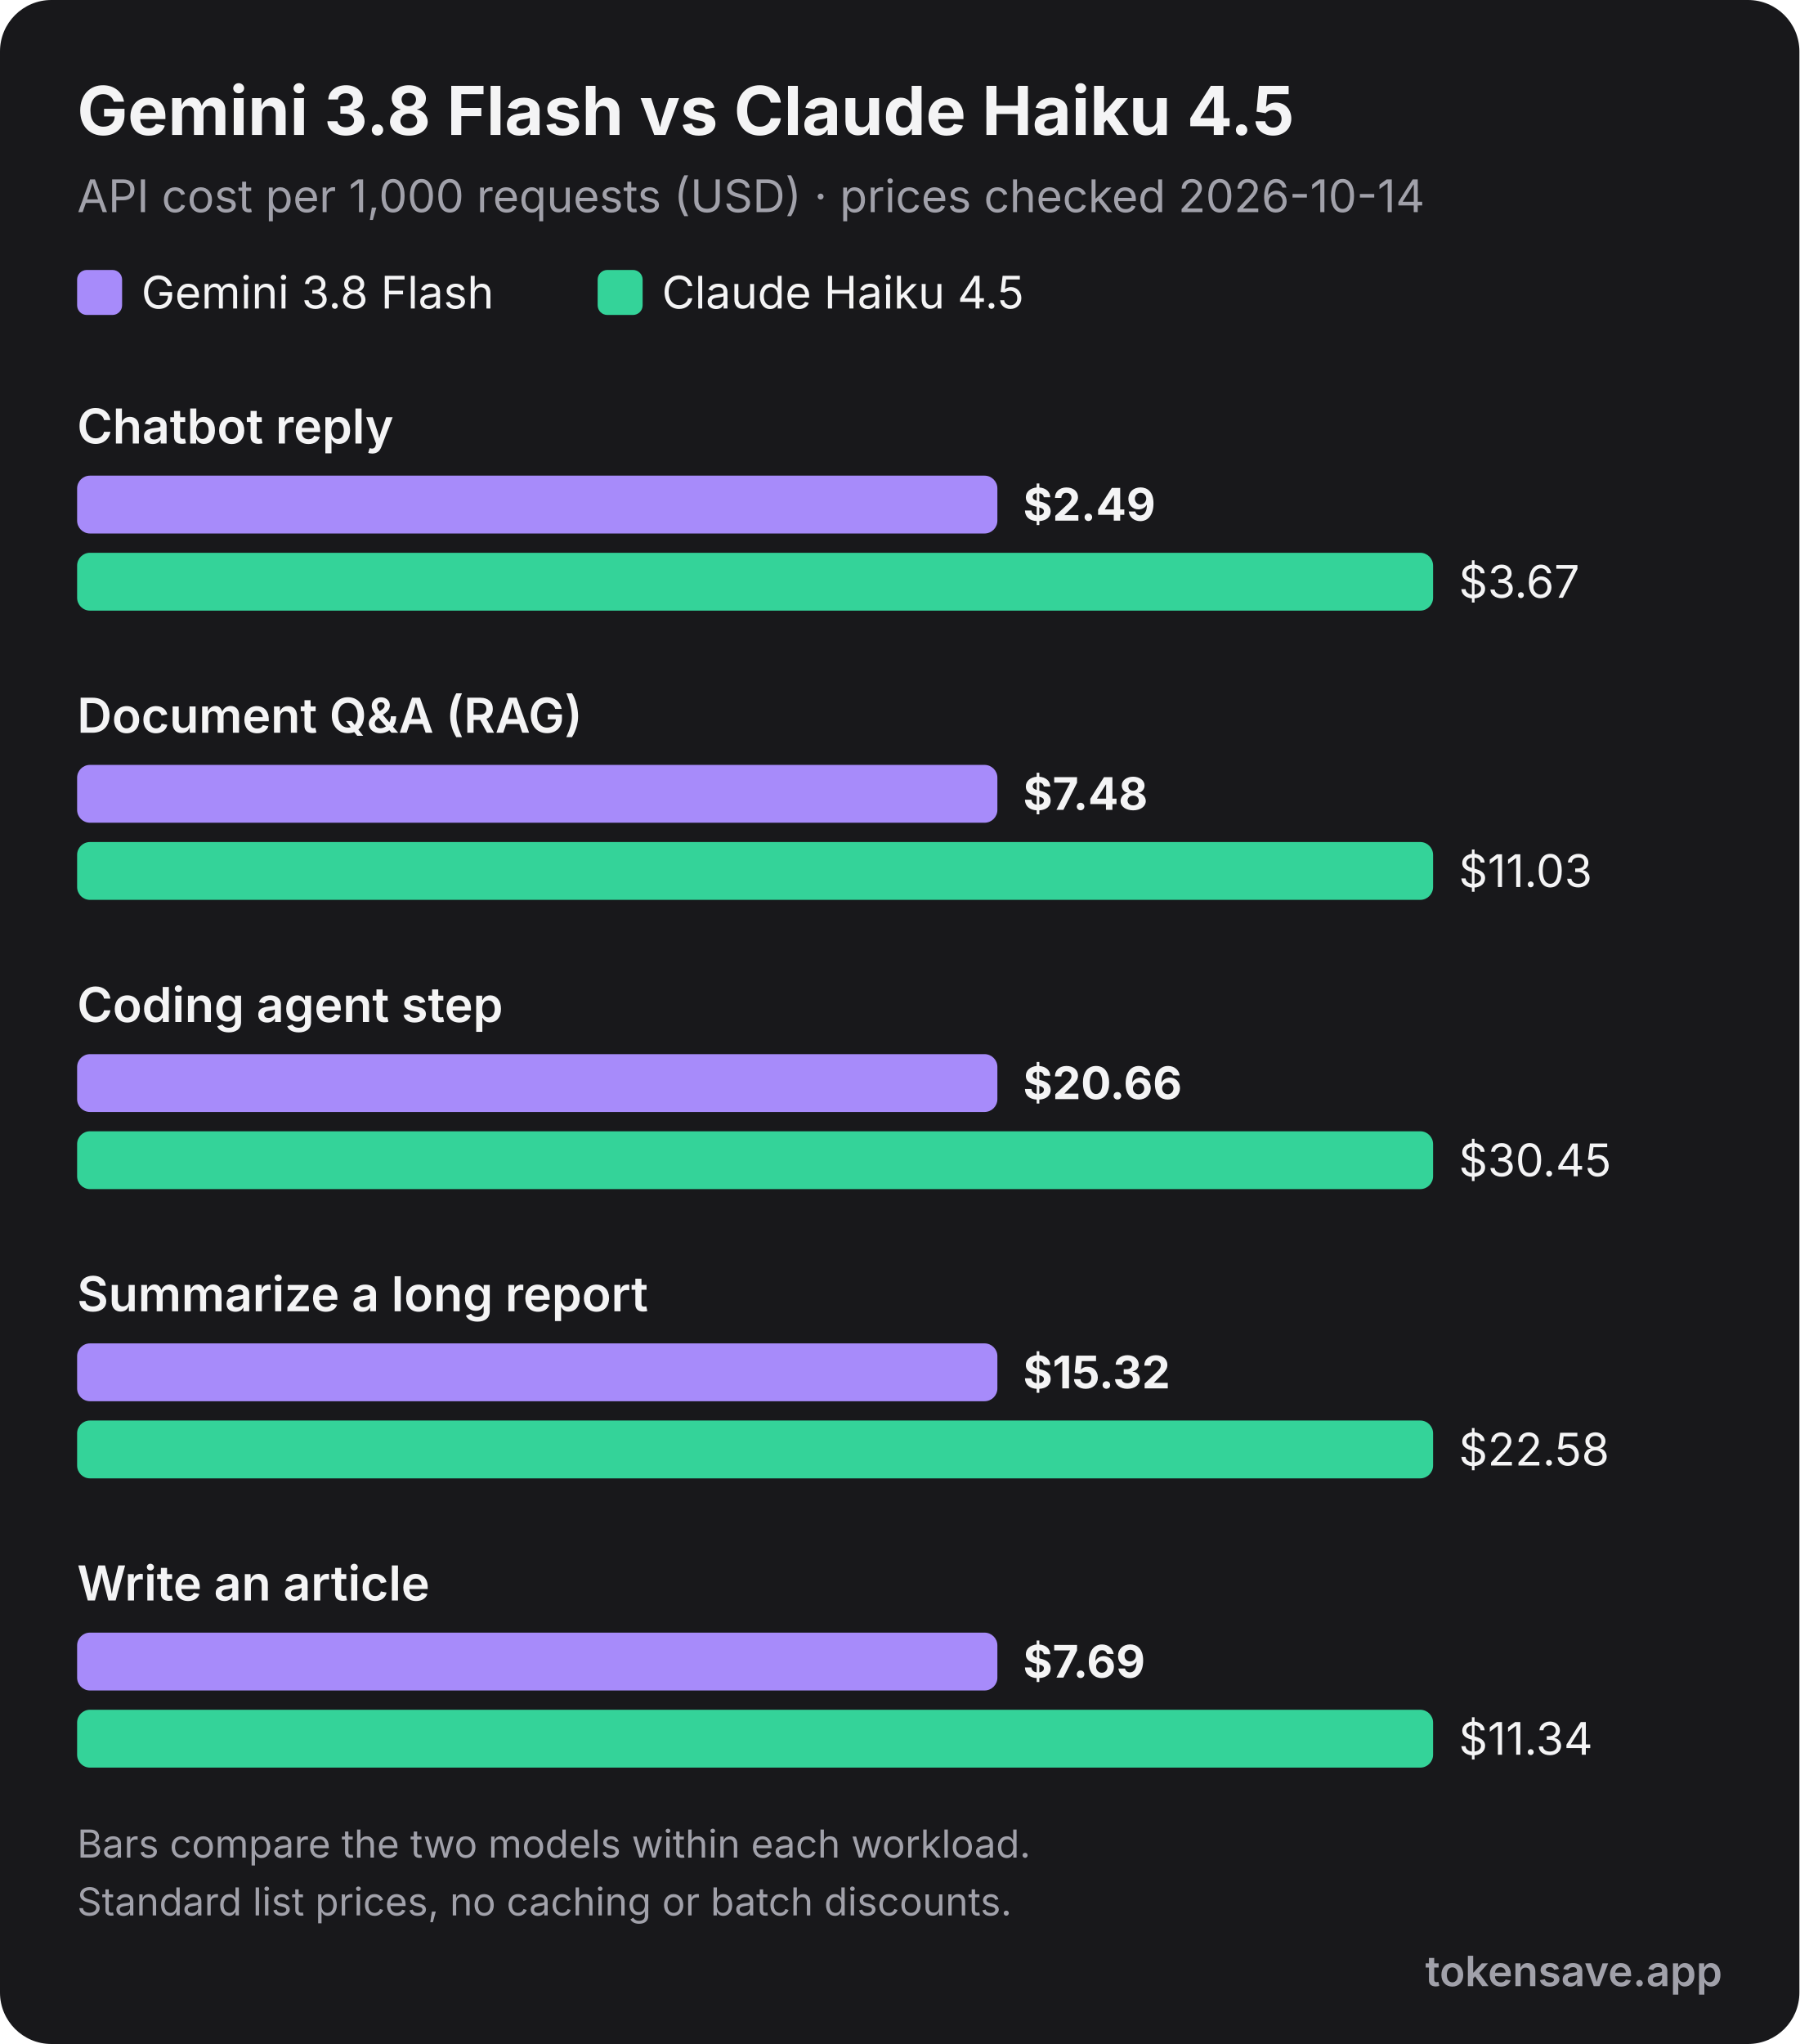
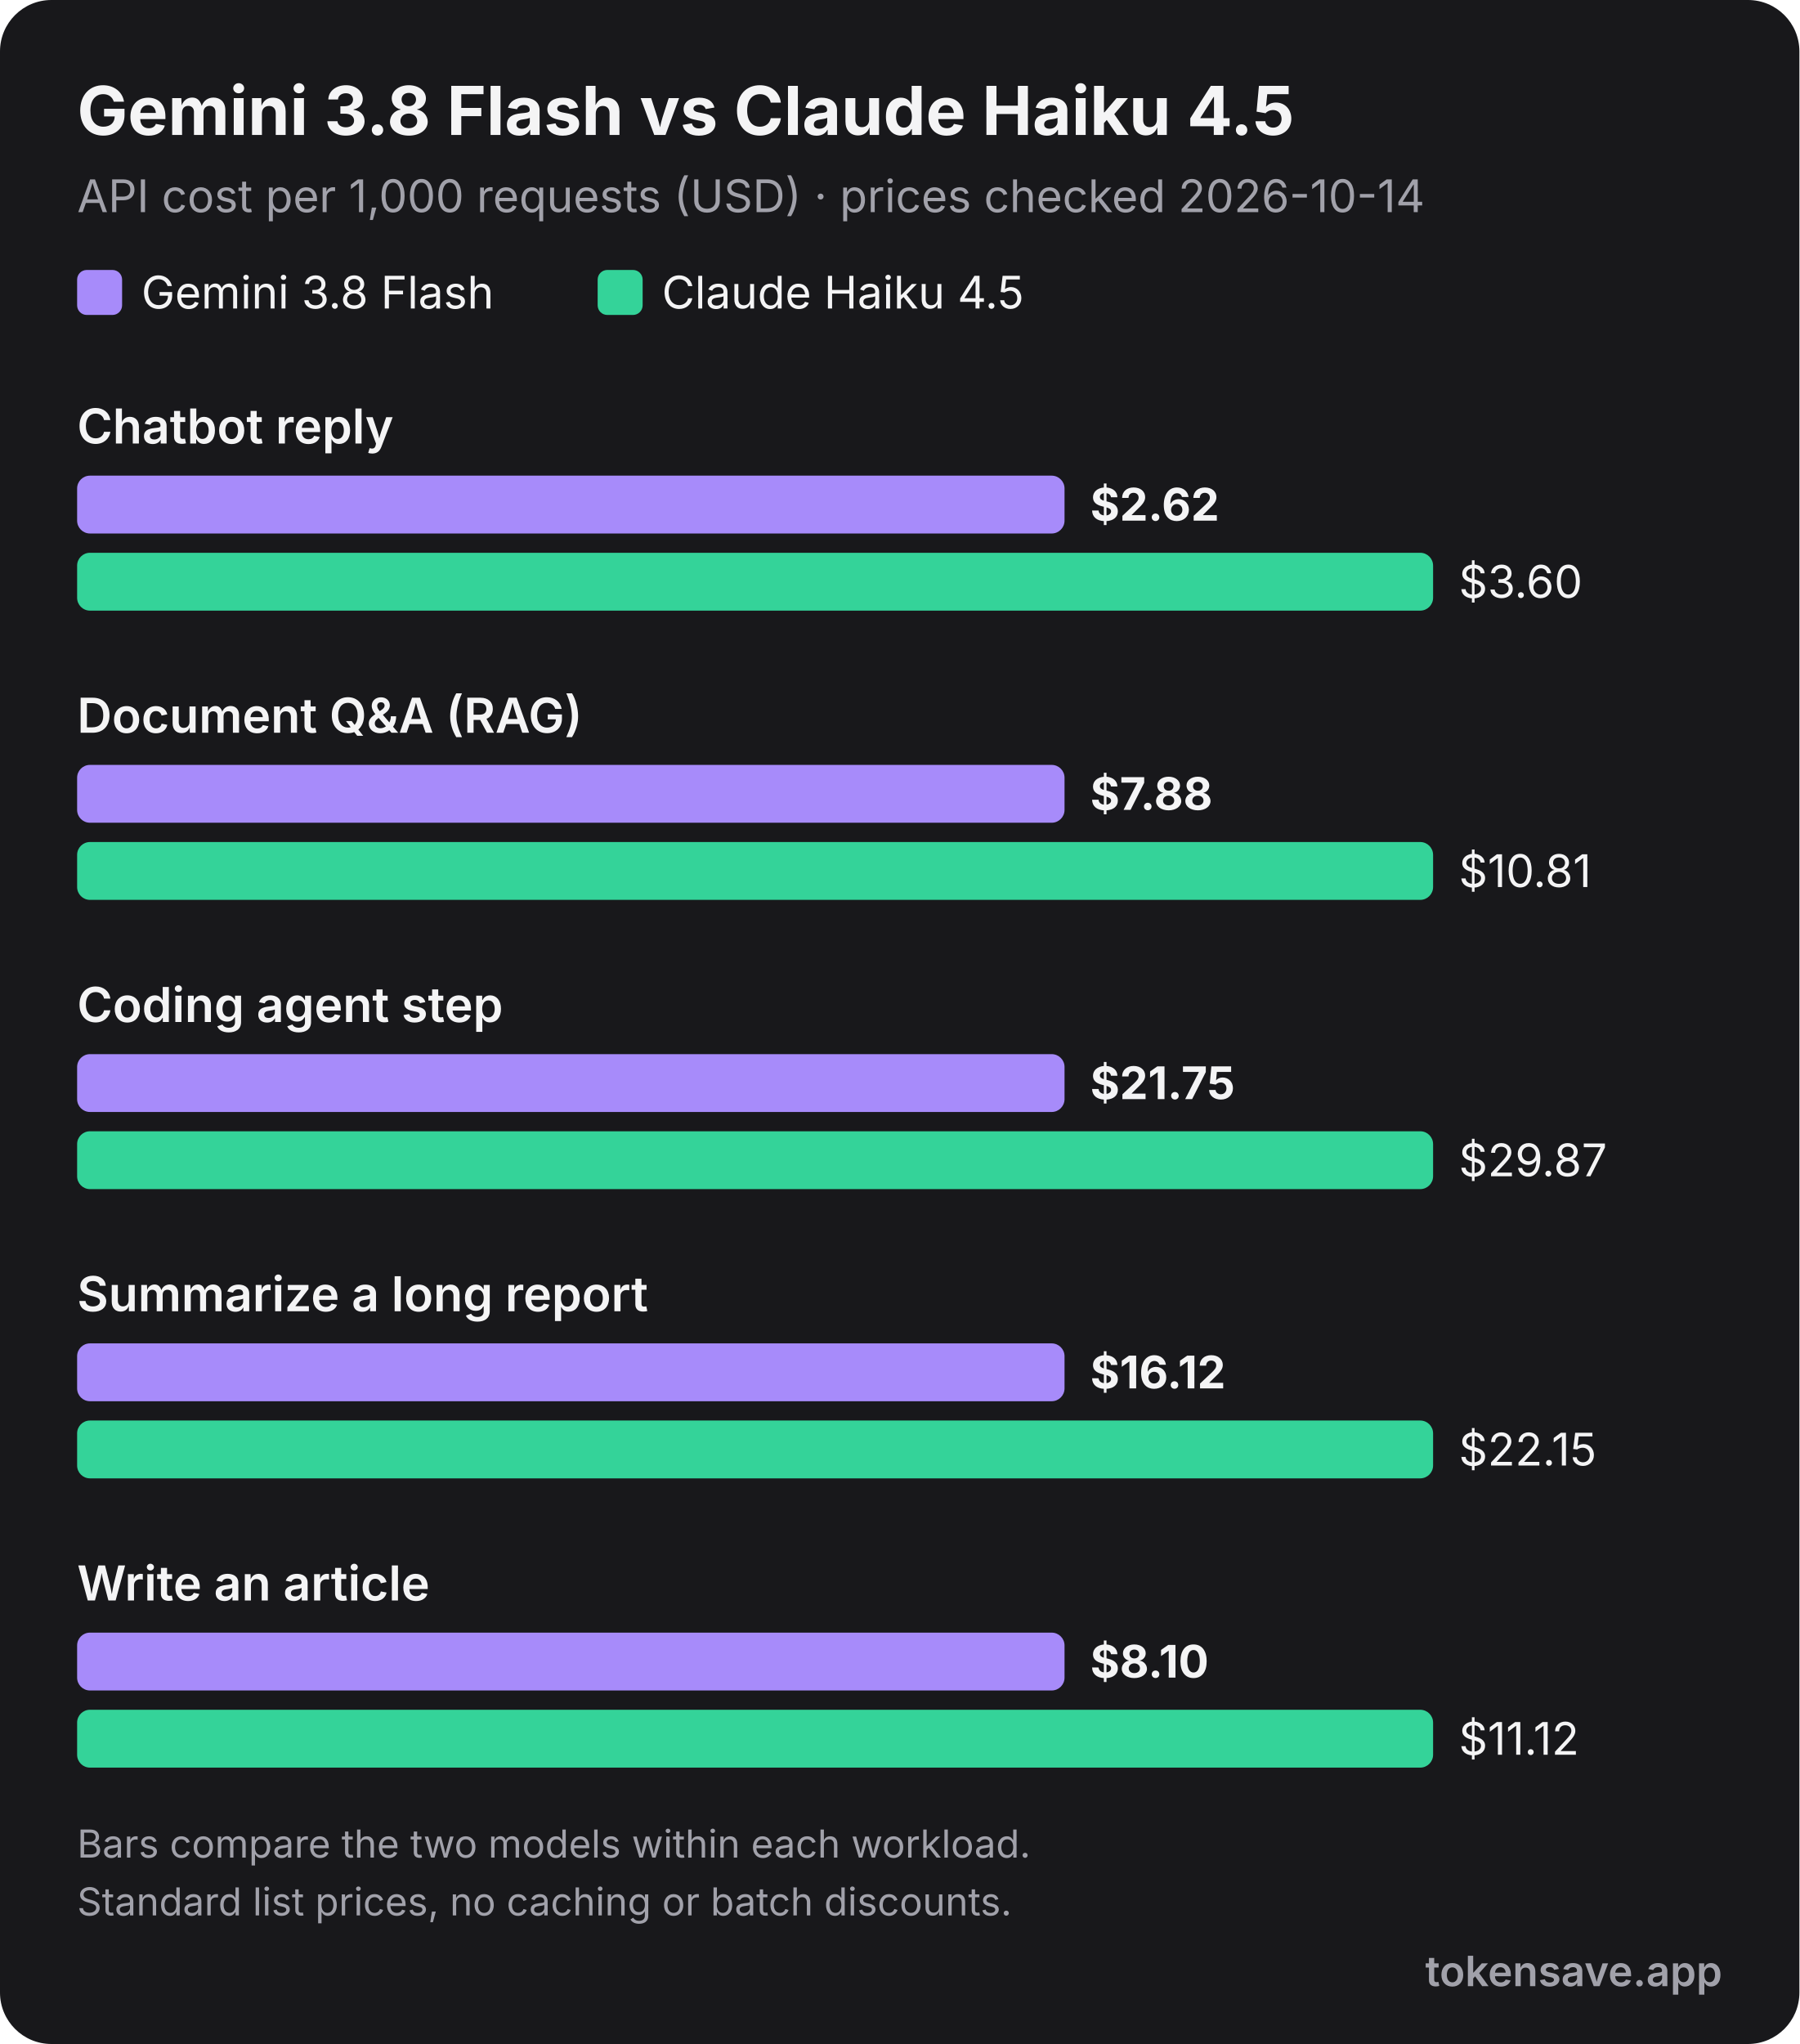
<svg xmlns="http://www.w3.org/2000/svg" viewBox="0 0 560 636" width="560" height="636" role="img" font-family="Inter, 'Segoe UI', Helvetica, Arial, sans-serif">
  <rect width="560" height="636" rx="16" fill="#18181b" />
  <text x="24" y="42" font-size="21" font-weight="700" fill="#f4f4f5">Gemini 3.8 Flash vs Claude Haiku 4.5</text>
  <text x="24" y="66" font-size="14" fill="#a1a1aa">API cost per 1,000 requests (USD) · prices checked 2026-10-14</text>
  <rect x="24" y="84" width="14" height="14" rx="3" fill="#a78bfa" />
  <text x="44" y="96" font-size="14" fill="#f4f4f5">Gemini 3.8 Flash</text>
  <rect x="186" y="84" width="14" height="14" rx="3" fill="#34d399" />
  <text x="206" y="96" font-size="14" fill="#f4f4f5">Claude Haiku 4.5</text>
  <text x="24" y="138" font-size="15" font-weight="600" fill="#f4f4f5">Chatbot reply</text>
-   <rect x="24" y="148" width="286.4" height="18" rx="4" fill="#a78bfa" />
-   <text x="318.4" y="162" font-size="14" font-weight="700" fill="#f4f4f5">$2.49</text>
+   <rect x="24" y="148" width="307.3" height="18" rx="4" fill="#a78bfa" />
+   <text x="339.3" y="162" font-size="14" font-weight="700" fill="#f4f4f5">$2.62</text>
  <rect x="24" y="172" width="422.0" height="18" rx="4" fill="#34d399" />
-   <text x="454.0" y="186" font-size="14" font-weight="400" fill="#f4f4f5">$3.67</text>
+   <text x="454.0" y="186" font-size="14" font-weight="400" fill="#f4f4f5">$3.60</text>
  <text x="24" y="228" font-size="15" font-weight="600" fill="#f4f4f5">Document Q&amp;A (RAG)</text>
-   <rect x="24" y="238" width="286.4" height="18" rx="4" fill="#a78bfa" />
-   <text x="318.4" y="252" font-size="14" font-weight="700" fill="#f4f4f5">$7.48</text>
+   <rect x="24" y="238" width="307.3" height="18" rx="4" fill="#a78bfa" />
+   <text x="339.3" y="252" font-size="14" font-weight="700" fill="#f4f4f5">$7.88</text>
  <rect x="24" y="262" width="422.0" height="18" rx="4" fill="#34d399" />
-   <text x="454.0" y="276" font-size="14" font-weight="400" fill="#f4f4f5">$11.03</text>
+   <text x="454.0" y="276" font-size="14" font-weight="400" fill="#f4f4f5">$10.81</text>
  <text x="24" y="318" font-size="15" font-weight="600" fill="#f4f4f5">Coding agent step</text>
-   <rect x="24" y="328" width="286.4" height="18" rx="4" fill="#a78bfa" />
-   <text x="318.4" y="342" font-size="14" font-weight="700" fill="#f4f4f5">$20.66</text>
+   <rect x="24" y="328" width="307.3" height="18" rx="4" fill="#a78bfa" />
+   <text x="339.3" y="342" font-size="14" font-weight="700" fill="#f4f4f5">$21.75</text>
  <rect x="24" y="352" width="422.0" height="18" rx="4" fill="#34d399" />
-   <text x="454.0" y="366" font-size="14" font-weight="400" fill="#f4f4f5">$30.45</text>
+   <text x="454.0" y="366" font-size="14" font-weight="400" fill="#f4f4f5">$29.87</text>
  <text x="24" y="408" font-size="15" font-weight="600" fill="#f4f4f5">Summarize a long report</text>
-   <rect x="24" y="418" width="286.4" height="18" rx="4" fill="#a78bfa" />
-   <text x="318.4" y="432" font-size="14" font-weight="700" fill="#f4f4f5">$15.32</text>
+   <rect x="24" y="418" width="307.3" height="18" rx="4" fill="#a78bfa" />
+   <text x="339.3" y="432" font-size="14" font-weight="700" fill="#f4f4f5">$16.12</text>
  <rect x="24" y="442" width="422.0" height="18" rx="4" fill="#34d399" />
-   <text x="454.0" y="456" font-size="14" font-weight="400" fill="#f4f4f5">$22.58</text>
+   <text x="454.0" y="456" font-size="14" font-weight="400" fill="#f4f4f5">$22.15</text>
  <text x="24" y="498" font-size="15" font-weight="600" fill="#f4f4f5">Write an article</text>
-   <rect x="24" y="508" width="286.4" height="18" rx="4" fill="#a78bfa" />
-   <text x="318.4" y="522" font-size="14" font-weight="700" fill="#f4f4f5">$7.69</text>
+   <rect x="24" y="508" width="307.3" height="18" rx="4" fill="#a78bfa" />
+   <text x="339.3" y="522" font-size="14" font-weight="700" fill="#f4f4f5">$8.10</text>
  <rect x="24" y="532" width="422.0" height="18" rx="4" fill="#34d399" />
-   <text x="454.0" y="546" font-size="14" font-weight="400" fill="#f4f4f5">$11.34</text>
+   <text x="454.0" y="546" font-size="14" font-weight="400" fill="#f4f4f5">$11.12</text>
  <text x="24" y="578" font-size="12" fill="#a1a1aa">Bars compare the two models within each workload.</text>
  <text x="24" y="596" font-size="12" fill="#a1a1aa">Standard list prices, no caching or batch discounts.</text>
  <text x="536" y="618" text-anchor="end" font-size="13" font-weight="600" fill="#a1a1aa">tokensave.app</text>
</svg>
